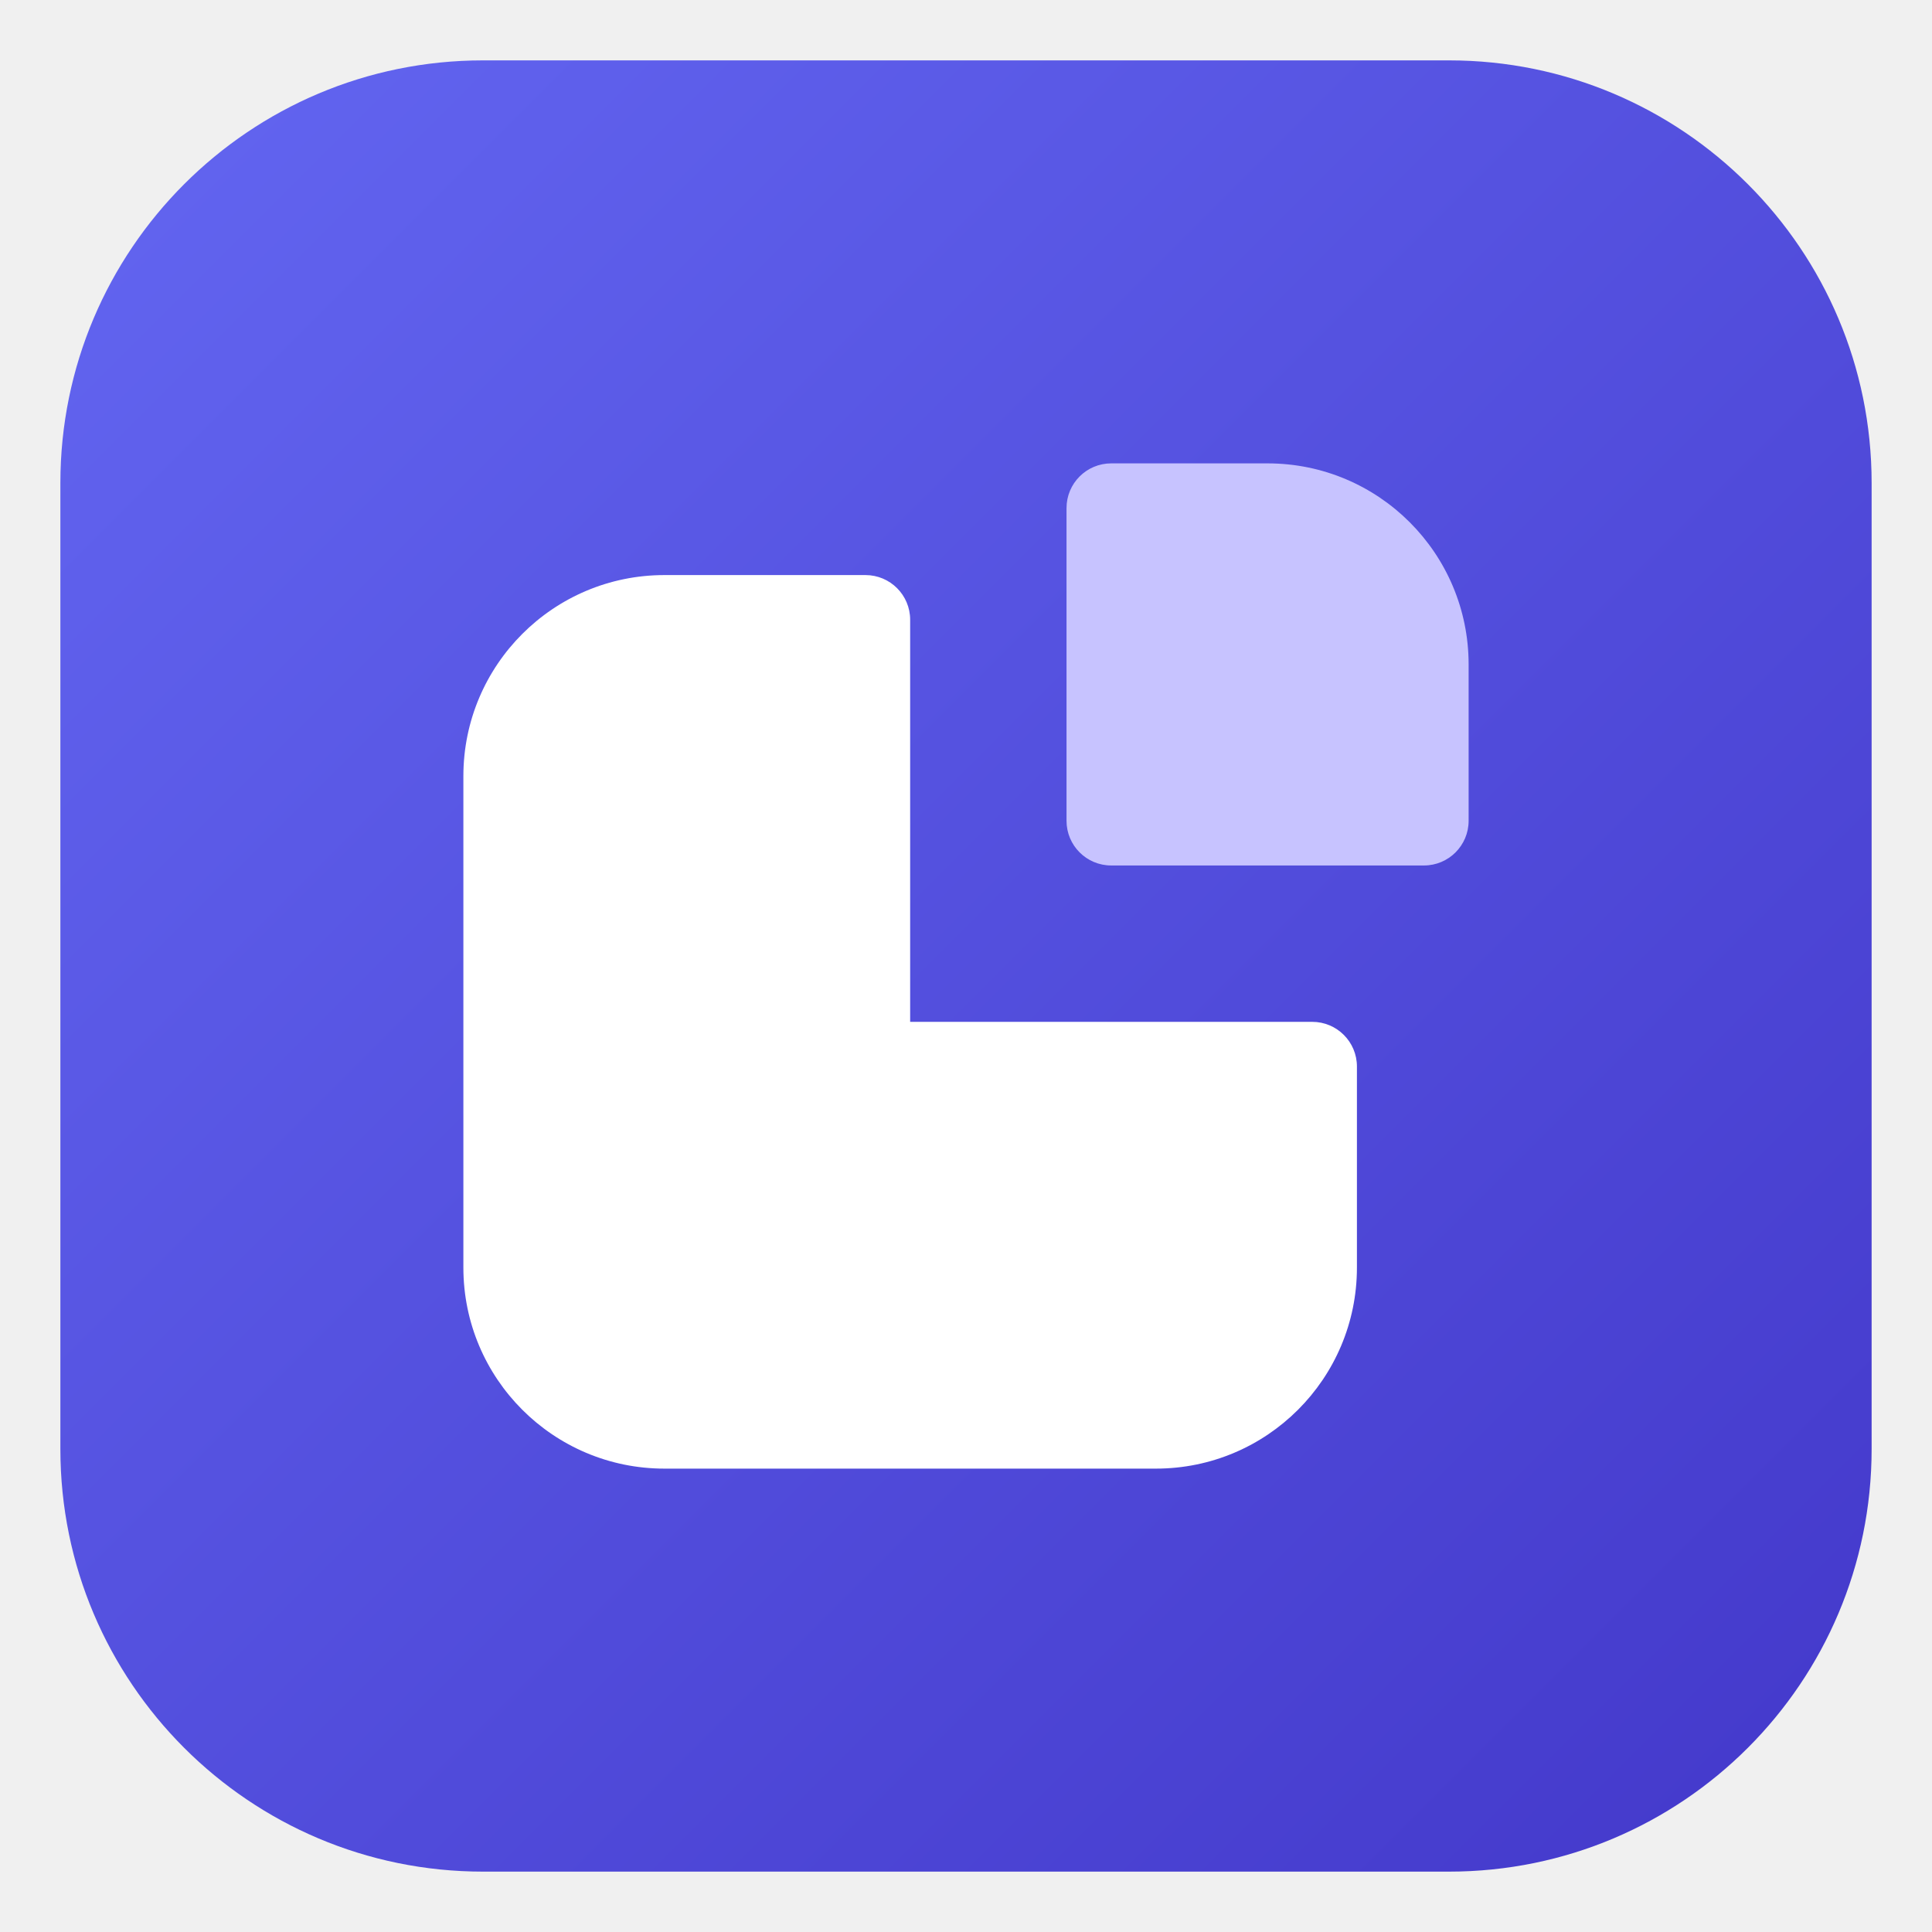
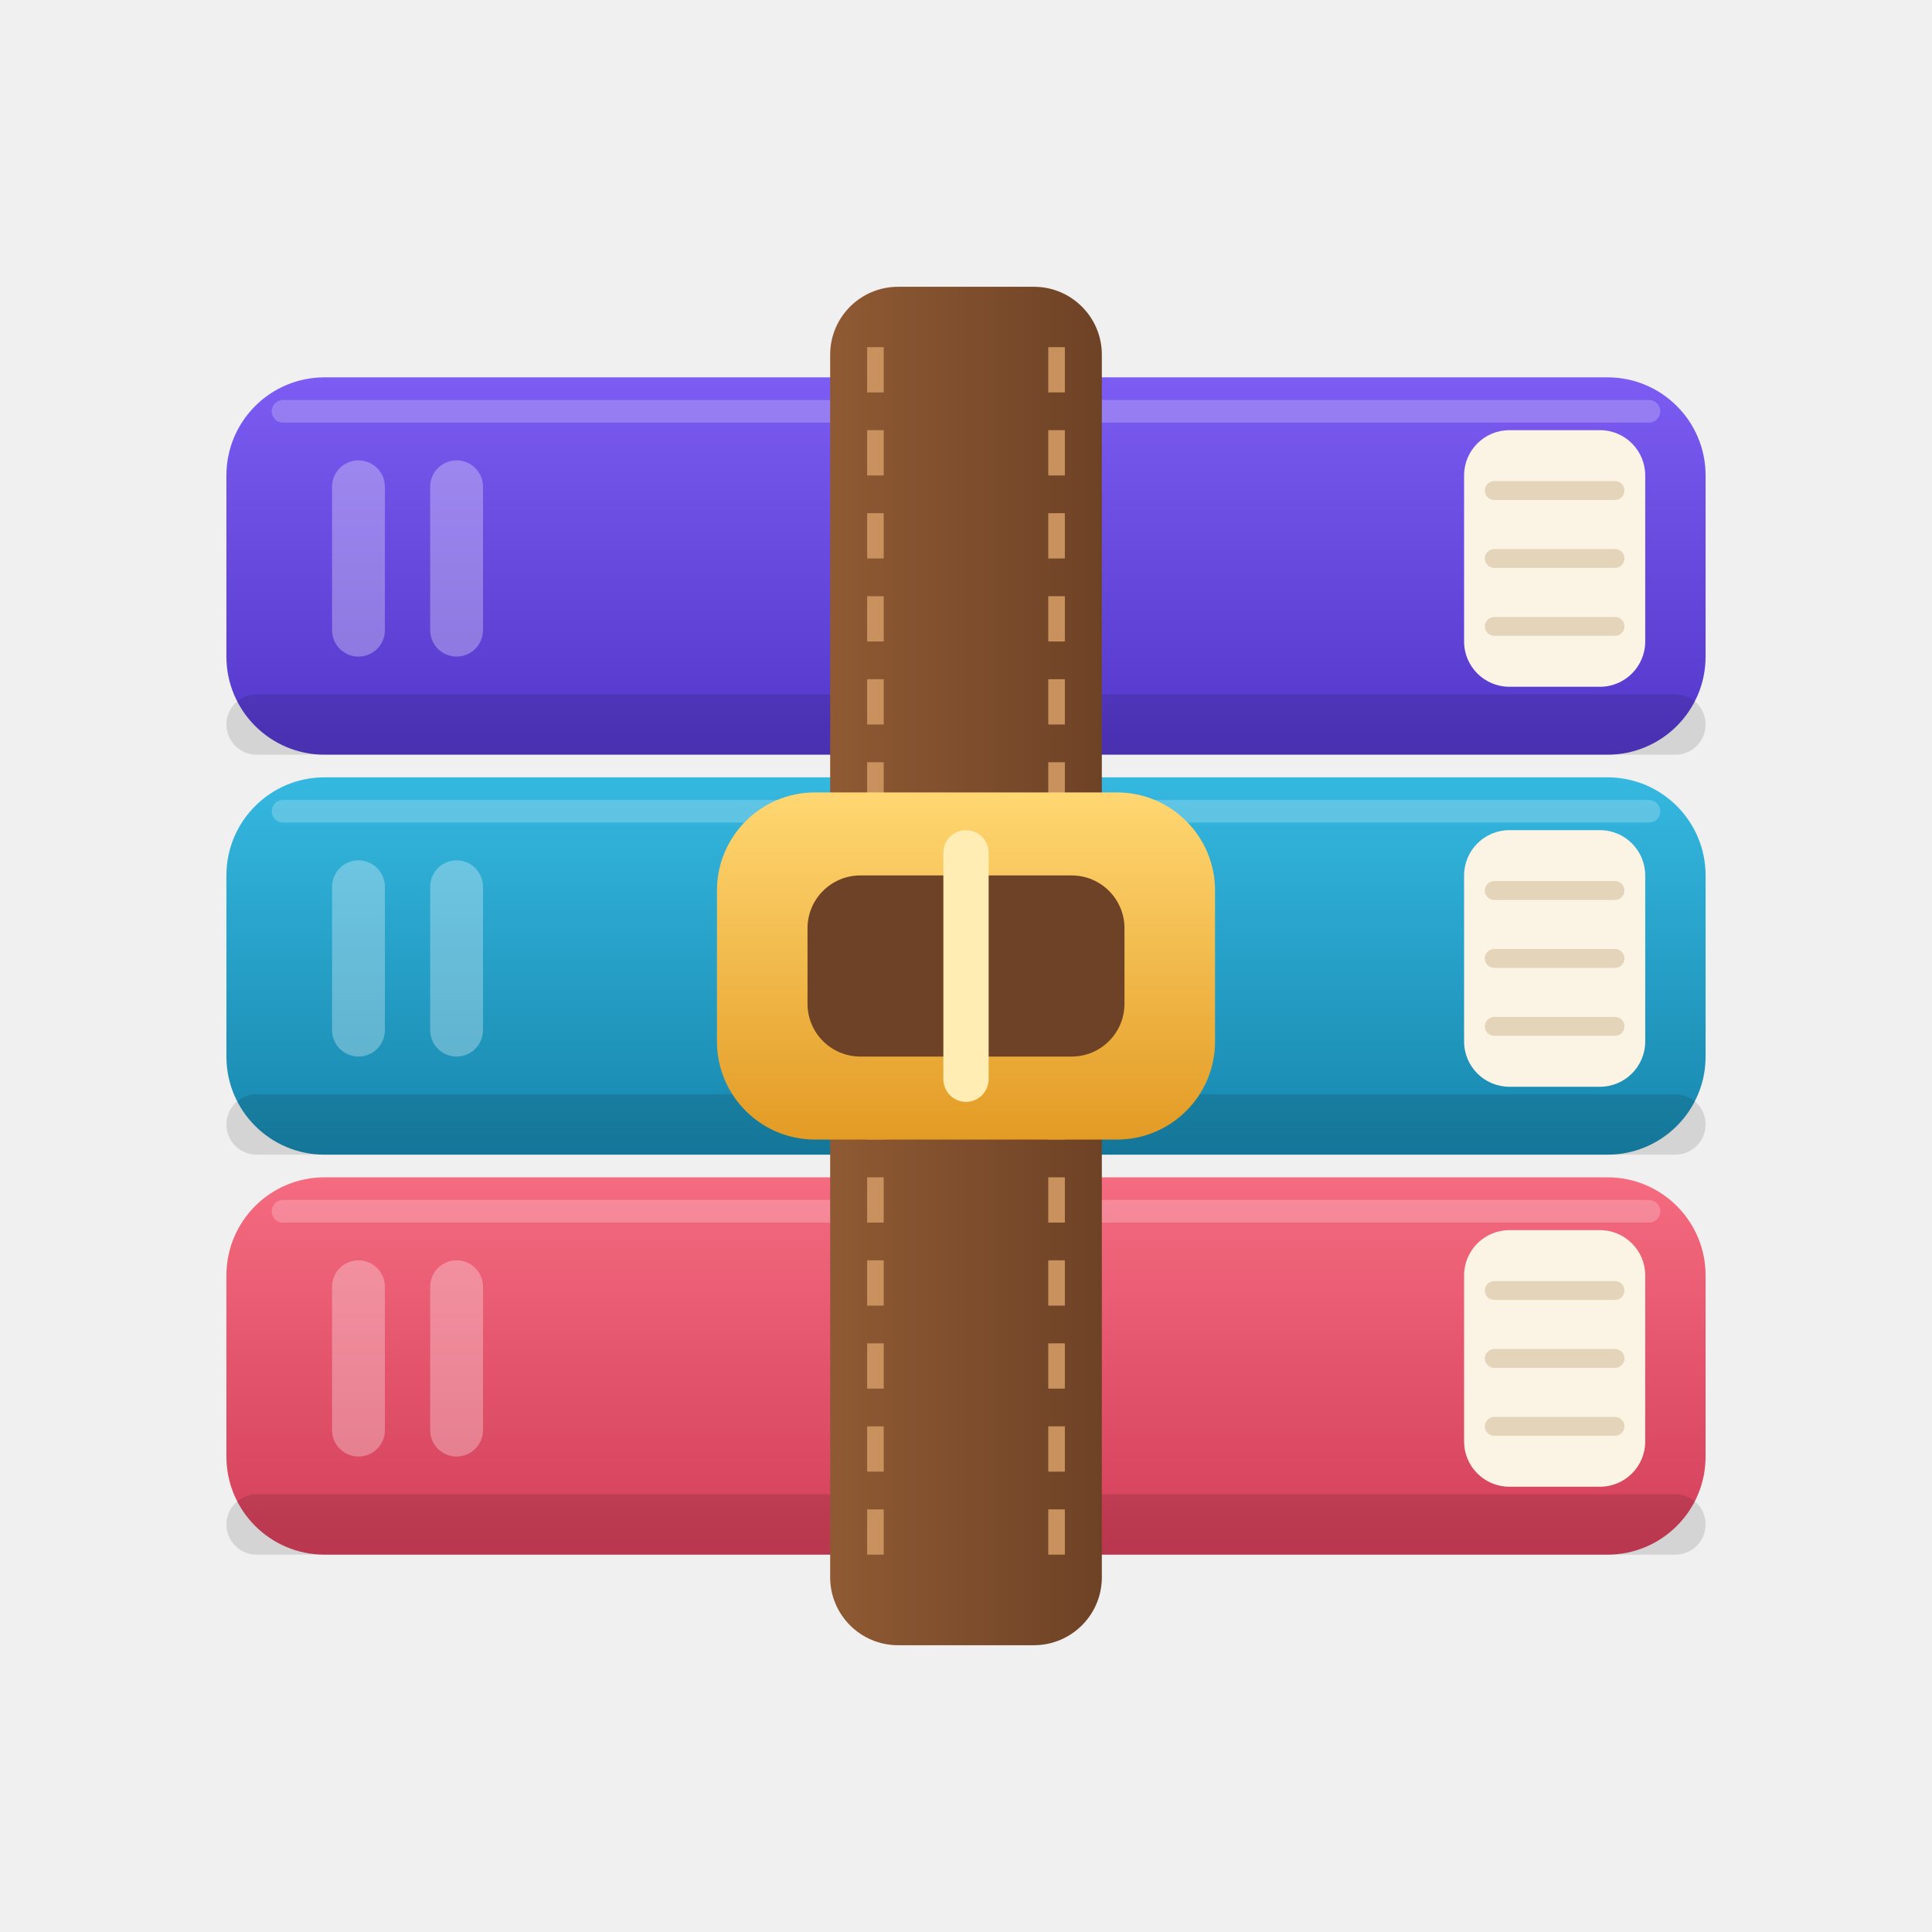
- <svg xmlns="http://www.w3.org/2000/svg" viewBox="0 0 256 256" role="img" aria-label="Lynk">
+ <svg xmlns="http://www.w3.org/2000/svg" viewBox="0 0 256 256">
  <defs>
-     <linearGradient id="t" x1="0" y1="0" x2="1" y2="1">
-       <stop offset="0" stop-color="#6366F1" />
-       <stop offset="1" stop-color="#4338CA" />
+     <linearGradient id="mv" x1="0" y1="0" x2="0" y2="1">
+       <stop offset="0" stop-color="#7C5CF2" />
+       <stop offset="1" stop-color="#5236C9" />
+     </linearGradient>
+     <linearGradient id="mc" x1="0" y1="0" x2="0" y2="1">
+       <stop offset="0" stop-color="#35B8E0" />
+       <stop offset="1" stop-color="#1786AD" />
+     </linearGradient>
+     <linearGradient id="mr" x1="0" y1="0" x2="0" y2="1">
+       <stop offset="0" stop-color="#F56B80" />
+       <stop offset="1" stop-color="#D23E58" />
+     </linearGradient>
+     <linearGradient id="mb" x1="0" y1="0" x2="1" y2="0">
+       <stop offset="0" stop-color="#8F5A33" />
+       <stop offset="1" stop-color="#6E4226" />
+     </linearGradient>
+     <linearGradient id="mg" x1="0" y1="0" x2="0" y2="1">
+       <stop offset="0" stop-color="#FFD772" />
+       <stop offset="1" stop-color="#E39B24" />
    </linearGradient>
  </defs>
-   <rect x="8" y="8" width="240" height="240" rx="56" fill="url(#t)" />
-   <g transform="translate(128 128) scale(0.74) translate(-128 -128)">
-     <path fill="#FFFFFF" d="M74 58H110A8 8 0 0 1 118 66V138H190A8 8 0 0 1 198 146V182A36 36 0 0 1 162 218H74A36 36 0 0 1 38 182V94A36 36 0 0 1 74 58Z" />
-     <path fill="#C7C3FF" d="M154 38H182A36 36 0 0 1 218 74V102A8 8 0 0 1 210 110H154A8 8 0 0 1 146 102V46A8 8 0 0 1 154 38Z" />
-   </g>
+   <rect x="30" y="50" width="196" height="50" rx="13" fill="url(#mv)" />
+   <rect x="30" y="92" width="196" height="8" rx="4" fill="#000" opacity=".12" />
+   <rect x="194" y="57" width="24" height="34" rx="6" fill="#FBF3E4" />
+   <path d="M198 65H214M198 74H214M198 83H214" stroke="#E4D5BA" stroke-width="2.5" stroke-linecap="round" />
+   <rect x="44" y="61" width="7" height="26" rx="3.5" fill="#fff" opacity=".3" />
+   <rect x="57" y="61" width="7" height="26" rx="3.5" fill="#fff" opacity=".3" />
+   <rect x="36" y="53" width="184" height="3" rx="1.5" fill="#fff" opacity=".22" />
+   <rect x="30" y="103" width="196" height="50" rx="13" fill="url(#mc)" />
+   <rect x="30" y="145" width="196" height="8" rx="4" fill="#000" opacity=".12" />
+   <rect x="194" y="110" width="24" height="34" rx="6" fill="#FBF3E4" />
+   <path d="M198 118H214M198 127H214M198 136H214" stroke="#E4D5BA" stroke-width="2.5" stroke-linecap="round" />
+   <rect x="44" y="114" width="7" height="26" rx="3.5" fill="#fff" opacity=".3" />
+   <rect x="57" y="114" width="7" height="26" rx="3.5" fill="#fff" opacity=".3" />
+   <rect x="36" y="106" width="184" height="3" rx="1.5" fill="#fff" opacity=".22" />
+   <rect x="30" y="156" width="196" height="50" rx="13" fill="url(#mr)" />
+   <rect x="30" y="198" width="196" height="8" rx="4" fill="#000" opacity=".12" />
+   <rect x="194" y="163" width="24" height="34" rx="6" fill="#FBF3E4" />
+   <path d="M198 171H214M198 180H214M198 189H214" stroke="#E4D5BA" stroke-width="2.5" stroke-linecap="round" />
+   <rect x="44" y="167" width="7" height="26" rx="3.5" fill="#fff" opacity=".3" />
+   <rect x="57" y="167" width="7" height="26" rx="3.5" fill="#fff" opacity=".3" />
+   <rect x="36" y="159" width="184" height="3" rx="1.5" fill="#fff" opacity=".22" />
+   <rect x="110" y="38" width="36" height="180" rx="9" fill="url(#mb)" />
+   <path d="M116 46V210M140 46V210" stroke="#C8915E" stroke-width="2.2" stroke-dasharray="6 5" />
+   <rect x="95" y="105" width="66" height="46" rx="13" fill="url(#mg)" />
+   <rect x="107" y="116" width="42" height="24" rx="7" fill="#6E4226" />
+   <rect x="125" y="110" width="6" height="36" rx="3" fill="#FFEDB3" />
</svg>
